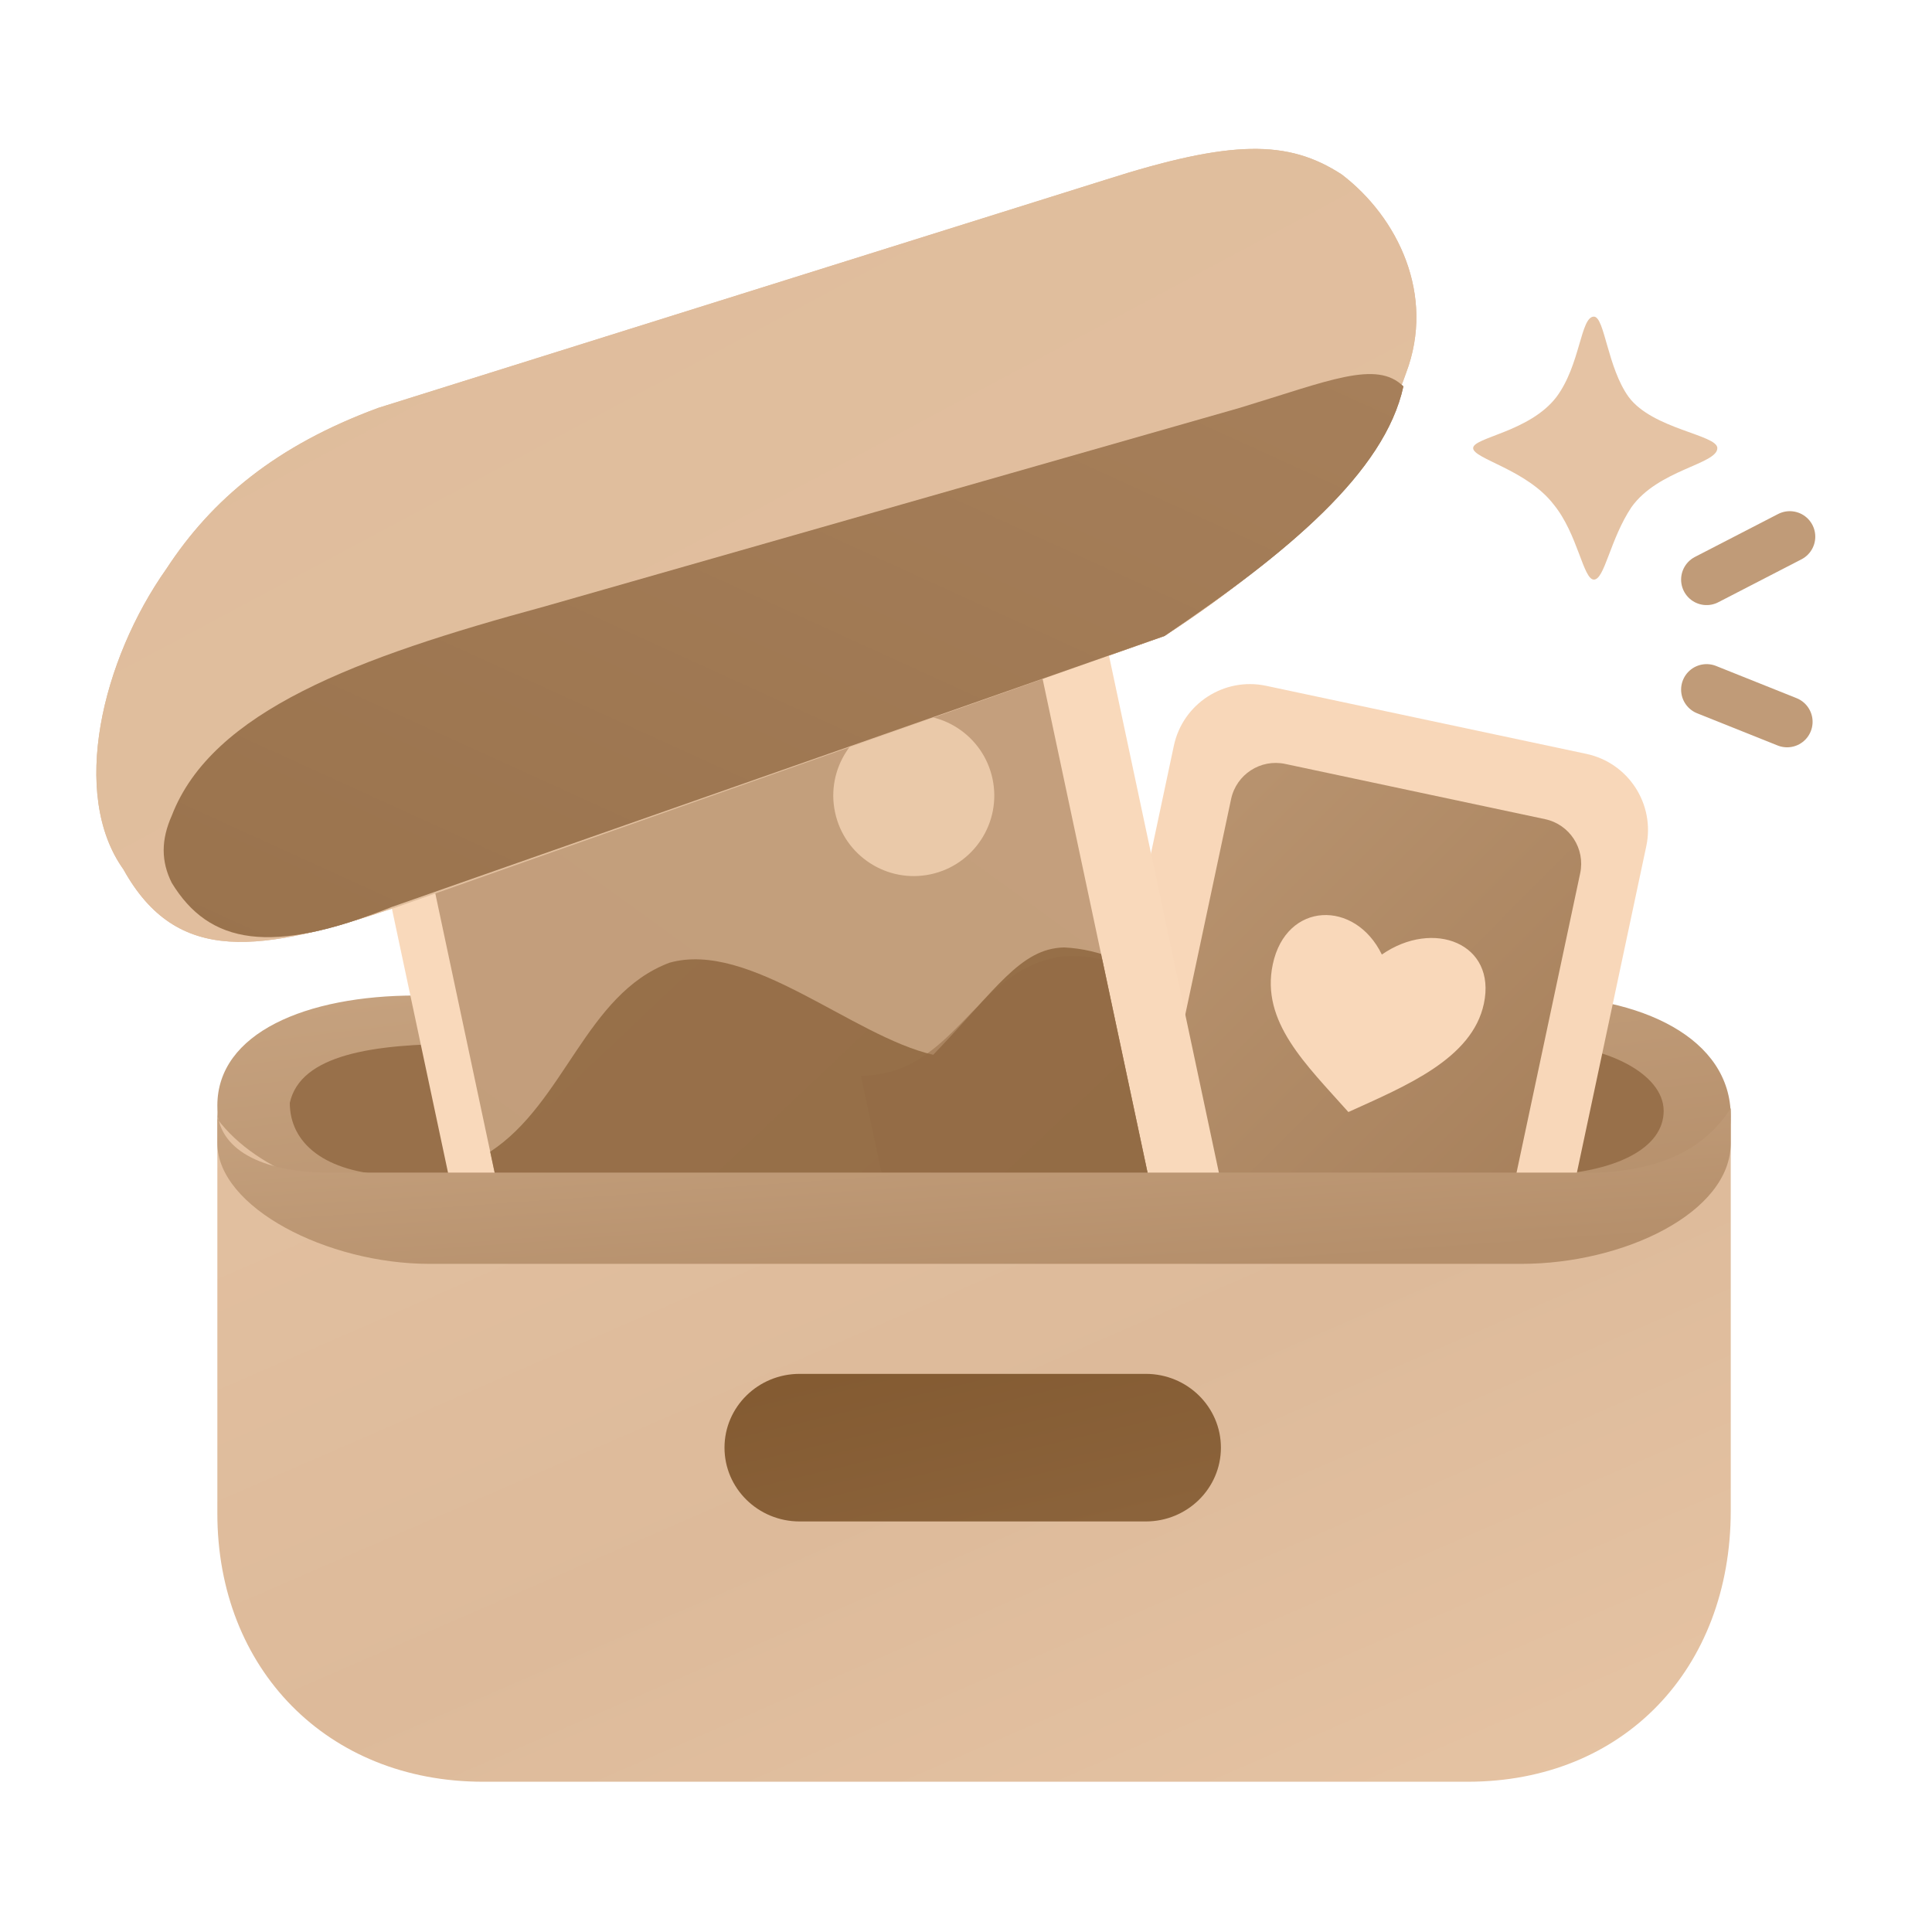
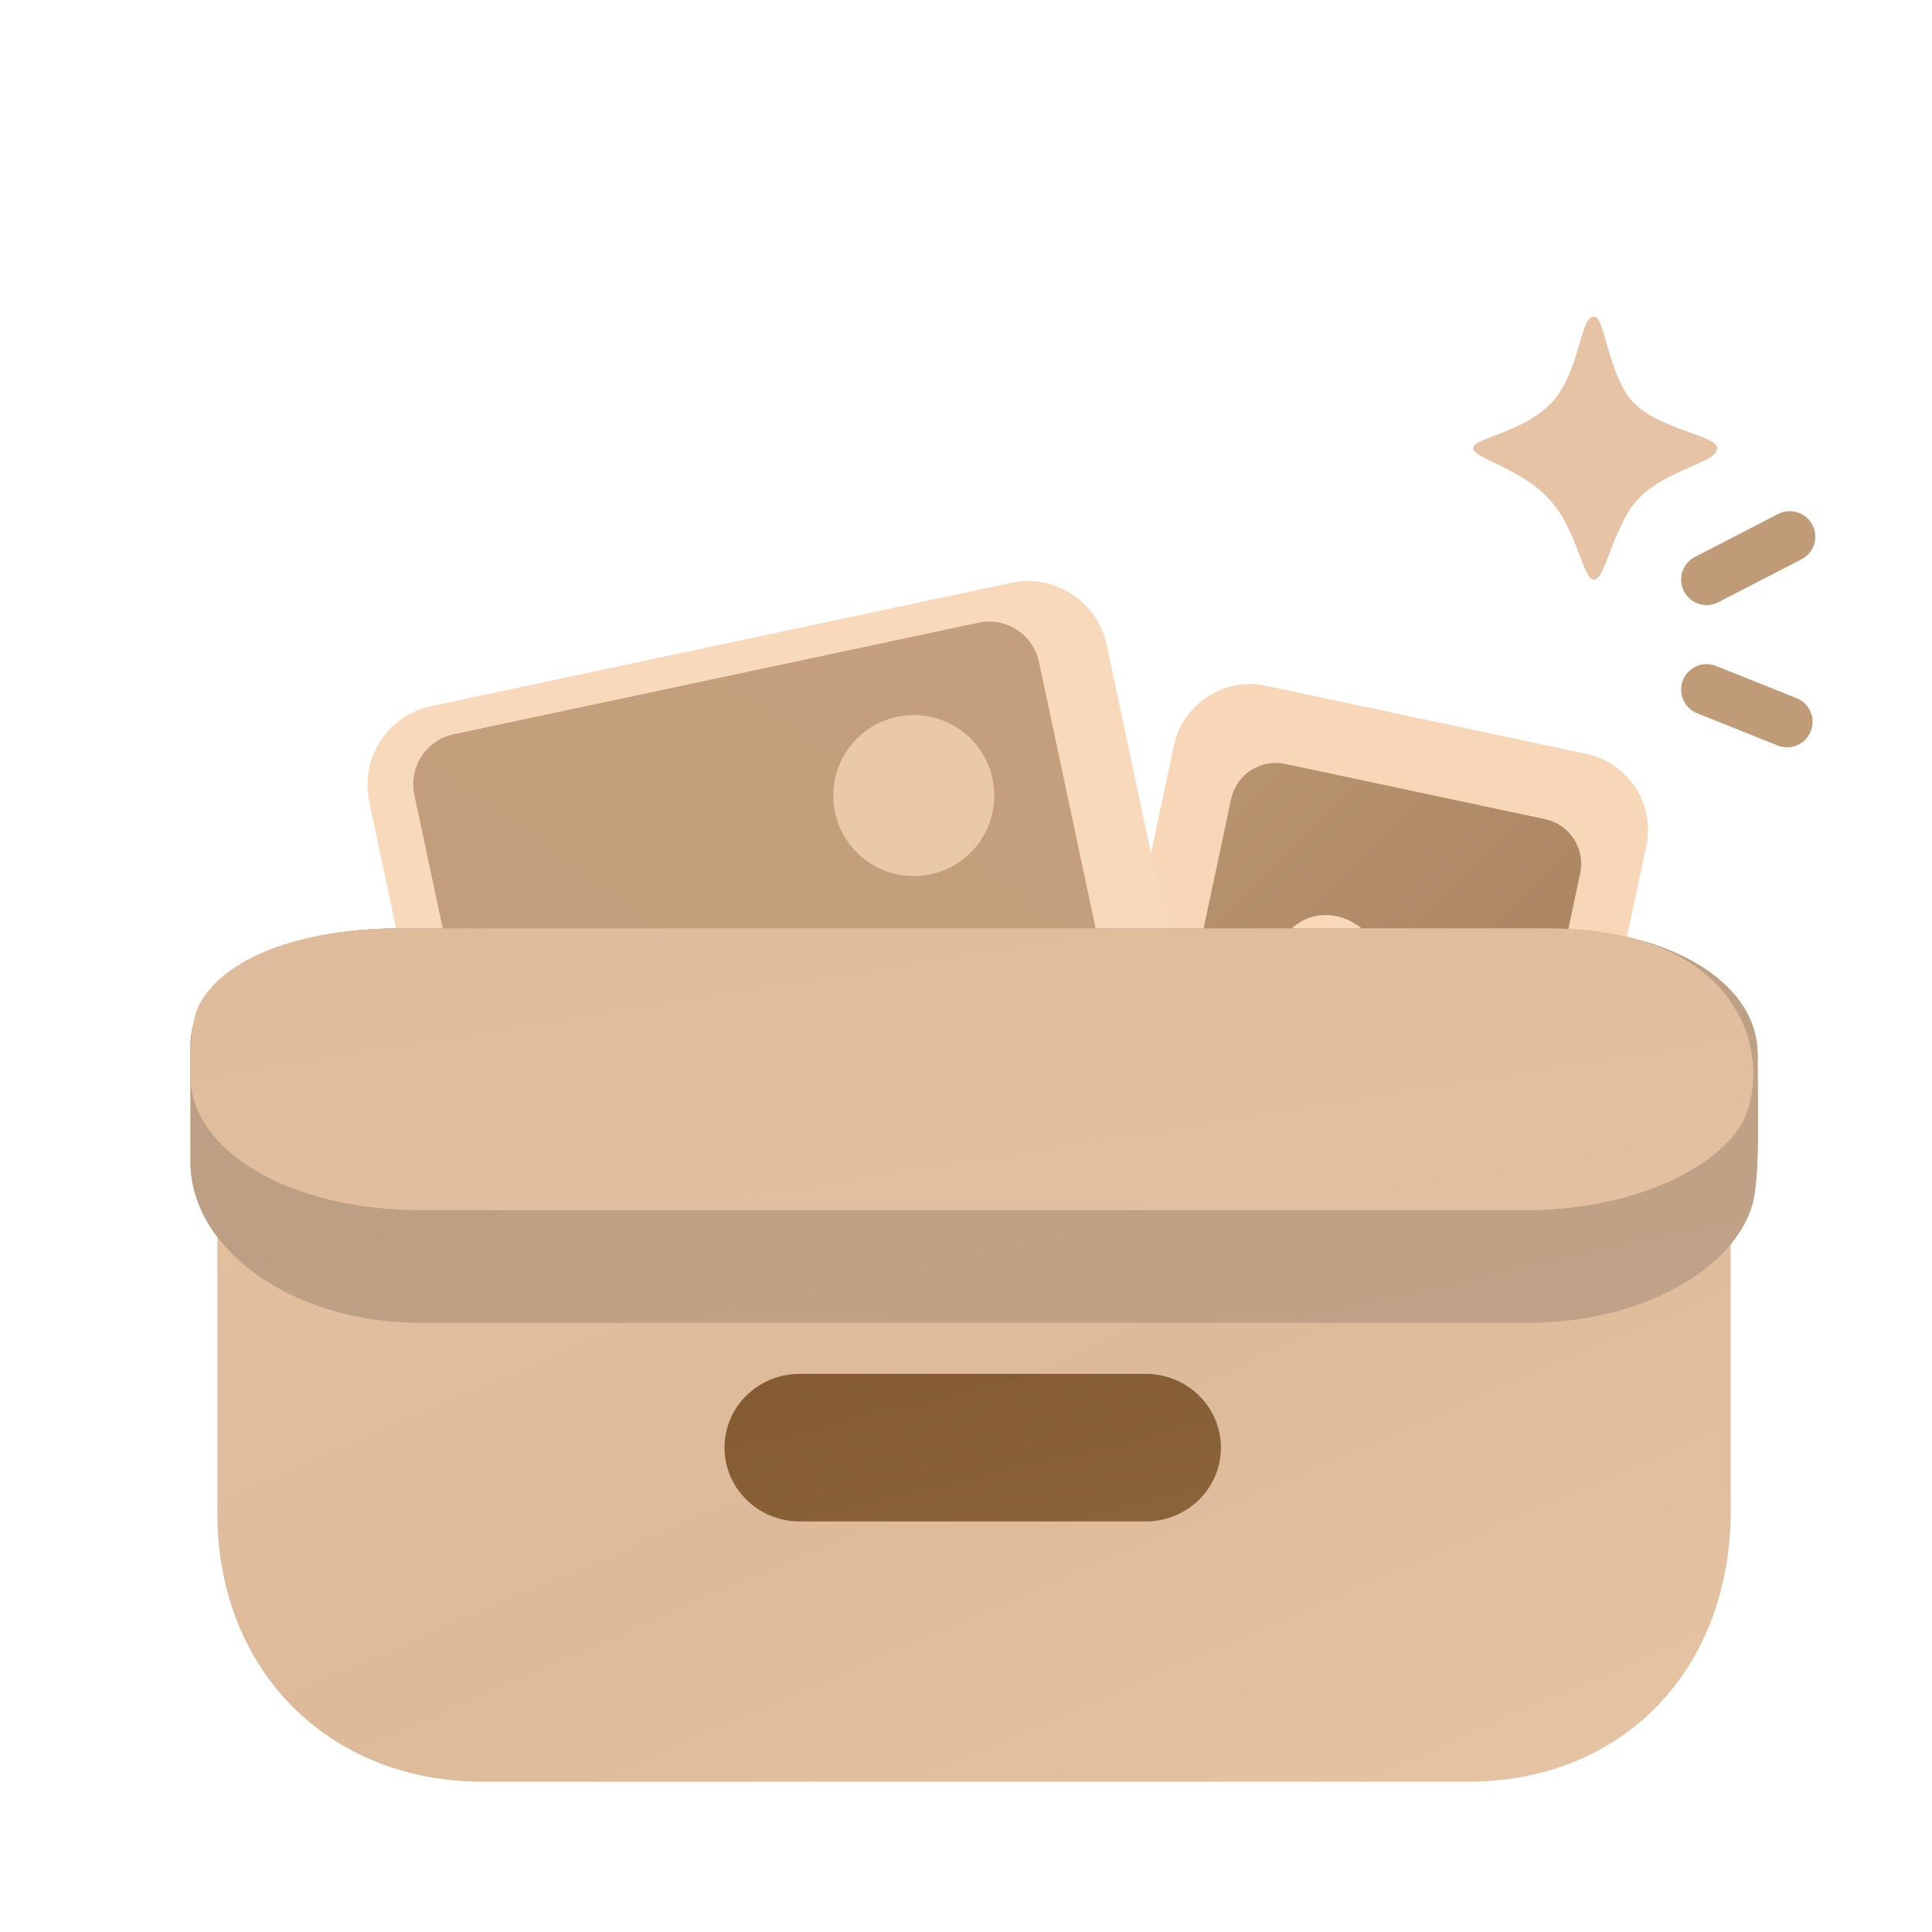
<svg xmlns="http://www.w3.org/2000/svg" viewBox="260 155 720 720" role="img" aria-label="Schuhkarton lädt">
  <defs>
    <linearGradient id="sk-lidTop" x1="0" y1="0" x2="0.9" y2="1">
      <stop stop-color="#debc9b" />
      <stop offset="1" stop-color="#e3c0a0" />
    </linearGradient>
    <linearGradient id="sk-lidInside" x1="0" y1="1" x2="1" y2="0">
      <stop stop-color="#9a734d" />
      <stop offset="1" stop-color="#a67f5a" />
    </linearGradient>
    <linearGradient id="sk-rim" x1="0" y1="0" x2="0.7" y2="1">
      <stop stop-color="#c6a27f" />
      <stop offset="1" stop-color="#b58f6b" />
    </linearGradient>
    <linearGradient id="sk-box" x1="0" y1="0" x2="1" y2="1">
      <stop stop-color="#e2c0a0" />
      <stop offset="0.5" stop-color="#ddba9a" />
      <stop offset="1" stop-color="#e6c4a4" />
    </linearGradient>
    <linearGradient id="sk-slot" x1="0" y1="0" x2="0.8" y2="1">
      <stop stop-color="#835a31" />
      <stop offset="1" stop-color="#8b633b" />
    </linearGradient>
    <linearGradient id="sk-sky" x1="0" y1="1" x2="1" y2="0">
      <stop stop-color="#c29e7b" />
      <stop offset="1" stop-color="#c49f7d" />
    </linearGradient>
    <linearGradient id="sk-mountains" x1="0" y1="0" x2="1" y2="1">
      <stop stop-color="#98704a" />
      <stop offset="1" stop-color="#946d46" />
    </linearGradient>
    <linearGradient id="sk-heartBg" x1="0" y1="0" x2="1" y2="1">
      <stop stop-color="#b8936f" />
      <stop offset="1" stop-color="#a57e59" />
    </linearGradient>
    <clipPath id="sk-scene">
      <rect x="429" y="405" width="238" height="260" rx="19" />
    </clipPath>
    <clipPath id="sk-inbox">
      <rect x="260" y="155" width="720" height="640" />
    </clipPath>
  </defs>
  <style>
-     .lid, .p1, .p2, .star, .rays { transform-box: fill-box; transform-origin: center; animation: 3.2s infinite both; }
-     .lid { animation-name: sk-lid; }
-     .lid-front { animation-name: sk-lid, sk-front; }
+     .p1, .p2, .star, .rays { transform-box: fill-box; transform-origin: center; animation: 3.2s infinite both; }
    .p1 { animation-name: sk-p1; }
    .p2 { animation-name: sk-p2; }
    .star { animation-name: sk-star; }
    .rays { animation-name: sk-rays; }
-     @keyframes sk-lid {
-       0%, 4% { transform: translate(82px, 172px) rotate(17.5deg) scale(1.13, 1); animation-timing-function: cubic-bezier(.2, .8, .3, 1.15); }
-       16%, 30% { transform: none; animation-timing-function: cubic-bezier(.5, 0, .4, 1); }
-       68%, 100% { transform: translate(82px, 172px) rotate(17.5deg) scale(1.13, 1); }
-     }
-     @keyframes sk-front { 0%, 6% { opacity: 1; } 7%, 62% { opacity: 0; } 63%, 100% { opacity: 1; } }
+     .lid-still { display: none; }
    @keyframes sk-p1 {
-       0%, 7% { transform: translateY(260px); animation-timing-function: cubic-bezier(.2, .8, .3, 1.2); }
-       20%, 36% { transform: none; animation-timing-function: ease-in; }
-       60%, 100% { transform: translateY(260px); }
+       0%, 9% { transform: translateY(260px); animation-timing-function: cubic-bezier(.2, .8, .3, 1.2); }
+       21%, 36% { transform: none; animation-timing-function: ease-in; }
+       56%, 100% { transform: translateY(260px); }
    }
    @keyframes sk-p2 {
-       0%, 10% { transform: translateY(240px); animation-timing-function: cubic-bezier(.2, .8, .3, 1.25); }
-       23%, 33% { transform: none; animation-timing-function: ease-in; }
-       57%, 100% { transform: translateY(240px); }
+       0%, 11% { transform: translateY(240px); animation-timing-function: cubic-bezier(.2, .8, .3, 1.25); }
+       24%, 33% { transform: none; animation-timing-function: ease-in; }
+       53%, 100% { transform: translateY(240px); }
    }
    @keyframes sk-star {
      0%, 17% { transform: scale(0) rotate(-90deg); opacity: 0; animation-timing-function: cubic-bezier(.2, .8, .3, 1.4); }
      26%, 34% { transform: none; opacity: 1; }
      44%, 100% { transform: scale(0) rotate(45deg); opacity: 0; }
    }
    @keyframes sk-rays {
      0%, 22% { transform: scale(.2); opacity: 0; animation-timing-function: ease-out; }
      29%, 34% { transform: none; opacity: 1; }
      42%, 100% { transform: scale(.2); opacity: 0; }
    }
-     @media (prefers-reduced-motion: reduce) { .lid, .p1, .p2, .star, .rays { animation: none; } .lid-front { display: none; } }
+     @media (prefers-reduced-motion: reduce) {
+       .p1, .p2, .star, .rays { animation: none; }
+       .lid-move { display: none; }
+       .lid-still { display: inline; }
+     }
  </style>
-   <g class="lid">
+   <g class="lid-still">
    <path fill="url(#sk-lidTop)" d="M306 479C286 451 298 401 322 367C339 341 363 321 401 307L672 222C719 207 740 207 760 220C781 236 795 265 784 294C773 326 745 359 694 392L408 493C357 510 326 515 306 479Z" />
    <path fill="url(#sk-lidInside)" d="M324 459C339 420 393 400 463 381L722 307C755 297 773 289 783 299C776 331 740 361 694 392L406 493C361 511 338 507 324 484C320 476 320 468 324 459Z" />
+   </g>
+   <g class="lid-move">
+     <g>
+       <animate attributeName="display" dur="3.2s" repeatCount="indefinite" calcMode="discrete" keyTimes="0;0.1;0.52" values="none;inline;none" />
+       <g id="sk-lidMove">
+         <path fill="url(#sk-lidTop)" d="M331 545C331 560 331 574 331 588C331 620 368 648 417 648C554.3 648 691.7 648 829 648C872 648 906 628 913 604C916 594 915 566 915 548C915 520 880 501 837 501C694.3 501 551.7 501 409 501C366 501 331 517 331 545Z">
+           <animate attributeName="d" dur="3.2s" repeatCount="indefinite" calcMode="spline" keyTimes="0;0.04;0.1;0.19;0.31;0.52;0.66;1" keySplines="0 0 1 1;.4 0 1 .8;0 .3 .3 1;0 0 1 1;.45 0 .8 .55;.2 .45 .4 1;0 0 1 1" values="M331 545C331 560 331 574 331 588C331 620 368 648 417 648C554.3 648 691.7 648 829 648C872 648 906 628 913 604C916 594 915 566 915 548C915 520 880 501 837 501C694.3 501 551.7 501 409 501C366 501 331 517 331 545Z;M331 545C331 560 331 574 331 588C331 620 368 648 417 648C554.3 648 691.7 648 829 648C872 648 906 628 913 604C916 594 915 566 915 548C915 520 880 501 837 501C694.3 501 551.7 501 409 501C366 501 331 517 331 545Z;M331 503.6C331 505.4 331 507.1 331 508.8C331 512.6 368 516 417 516C554.3 516 691.7 516 829 516C872 516 906 513.6 913 510.7C916 509.5 915 506.2 915 504C915 500.6 880 498.4 837 498.4C694.3 498.4 551.7 498.4 409 498.4C366 498.4 331 500.3 331 503.6Z;M306 479C286 451 298 401 322 367C339 341 363 321 401 307C491.3 278.7 581.7 250.3 672 222C719 207 740 207 760 220C781 236 795 265 784 294C773 326 745 359 694 392C598.7 425.7 503.3 459.3 408 493C357 510 326 515 306 479Z;M306 479C286 451 298 401 322 367C339 341 363 321 401 307C491.3 278.7 581.7 250.3 672 222C719 207 740 207 760 220C781 236 795 265 784 294C773 326 745 359 694 392C598.7 425.7 503.3 459.3 408 493C357 510 326 515 306 479Z;M331 503.6C331 505.4 331 507.1 331 508.8C331 512.6 368 516 417 516C554.3 516 691.7 516 829 516C872 516 906 513.6 913 510.7C916 509.5 915 506.2 915 504C915 500.6 880 498.4 837 498.4C694.3 498.4 551.7 498.4 409 498.4C366 498.4 331 500.3 331 503.6Z;M331 545C331 560 331 574 331 588C331 620 368 648 417 648C554.3 648 691.7 648 829 648C872 648 906 628 913 604C916 594 915 566 915 548C915 520 880 501 837 501C694.3 501 551.7 501 409 501C366 501 331 517 331 545Z;M331 545C331 560 331 574 331 588C331 620 368 648 417 648C554.3 648 691.7 648 829 648C872 648 906 628 913 604C916 594 915 566 915 548C915 520 880 501 837 501C694.3 501 551.7 501 409 501C366 501 331 517 331 545Z" />
+         </path>
+         <path fill="#000" opacity=".16" d="M331 545C331 560 331 574 331 588C331 620 368 648 417 648C554.3 648 691.7 648 829 648C872 648 906 628 913 604C916 594 915 566 915 548C915 520 880 501 837 501C694.3 501 551.7 501 409 501C366 501 331 517 331 545Z">
+           <animate attributeName="d" dur="3.2s" repeatCount="indefinite" calcMode="spline" keyTimes="0;0.04;0.1;0.19;0.31;0.52;0.66;1" keySplines="0 0 1 1;.4 0 1 .8;0 .3 .3 1;0 0 1 1;.45 0 .8 .55;.2 .45 .4 1;0 0 1 1" values="M331 545C331 560 331 574 331 588C331 620 368 648 417 648C554.3 648 691.7 648 829 648C872 648 906 628 913 604C916 594 915 566 915 548C915 520 880 501 837 501C694.3 501 551.7 501 409 501C366 501 331 517 331 545Z;M331 545C331 560 331 574 331 588C331 620 368 648 417 648C554.3 648 691.7 648 829 648C872 648 906 628 913 604C916 594 915 566 915 548C915 520 880 501 837 501C694.3 501 551.7 501 409 501C366 501 331 517 331 545Z;M331 503.6C331 505.4 331 507.1 331 508.8C331 512.6 368 516 417 516C554.3 516 691.7 516 829 516C872 516 906 513.6 913 510.7C916 509.5 915 506.2 915 504C915 500.6 880 498.4 837 498.4C694.3 498.4 551.7 498.4 409 498.4C366 498.4 331 500.3 331 503.6Z;M306 479C286 451 298 401 322 367C339 341 363 321 401 307C491.3 278.7 581.7 250.3 672 222C719 207 740 207 760 220C781 236 795 265 784 294C773 326 745 359 694 392C598.7 425.7 503.3 459.3 408 493C357 510 326 515 306 479Z;M306 479C286 451 298 401 322 367C339 341 363 321 401 307C491.3 278.7 581.7 250.3 672 222C719 207 740 207 760 220C781 236 795 265 784 294C773 326 745 359 694 392C598.7 425.7 503.3 459.3 408 493C357 510 326 515 306 479Z;M331 503.6C331 505.4 331 507.1 331 508.8C331 512.6 368 516 417 516C554.3 516 691.7 516 829 516C872 516 906 513.6 913 510.7C916 509.5 915 506.2 915 504C915 500.6 880 498.4 837 498.4C694.3 498.4 551.7 498.4 409 498.4C366 498.4 331 500.3 331 503.6Z;M331 545C331 560 331 574 331 588C331 620 368 648 417 648C554.3 648 691.7 648 829 648C872 648 906 628 913 604C916 594 915 566 915 548C915 520 880 501 837 501C694.3 501 551.7 501 409 501C366 501 331 517 331 545Z;M331 545C331 560 331 574 331 588C331 620 368 648 417 648C554.3 648 691.7 648 829 648C872 648 906 628 913 604C916 594 915 566 915 548C915 520 880 501 837 501C694.3 501 551.7 501 409 501C366 501 331 517 331 545Z" />
+           <animate attributeName="opacity" dur="3.2s" repeatCount="indefinite" keyTimes="0;0.1;0.19;0.31;0.52;1" values=".16;.16;0;0;.16;.16" />
+         </path>
+         <path fill="url(#sk-lidTop)" d="M331 556C331 584 368 606 417 606C554.3 606 691.7 606 829 606C866 606 898 592 909 574C921 552 912 501 837 501C694.3 501 551.7 501 409 501C372 501 343 512 334 530C331 537 331 547 331 556Z">
+           <animate attributeName="d" dur="3.2s" repeatCount="indefinite" calcMode="spline" keyTimes="0;0.04;0.1;0.19;0.31;0.52;0.66;1" keySplines="0 0 1 1;.4 0 1 .8;0 .3 .3 1;0 0 1 1;.45 0 .8 .55;.2 .45 .4 1;0 0 1 1" values="M331 556C331 584 368 606 417 606C554.3 606 691.7 606 829 606C866 606 898 592 909 574C921 552 912 501 837 501C694.3 501 551.7 501 409 501C372 501 343 512 334 530C331 537 331 547 331 556Z;M331 556C331 584 368 606 417 606C554.3 606 691.7 606 829 606C866 606 898 592 909 574C921 552 912 501 837 501C694.3 501 551.7 501 409 501C372 501 343 512 334 530C331 537 331 547 331 556Z;M331 499.7C331 500.6 368 501.2 417 501.2C554.3 501.2 691.7 501.2 829 501.2C866 501.2 898 500.8 909 500.3C921 499.6 912 498.1 837 498.1C694.3 498.1 551.7 498.1 409 498.1C372 498.1 343 498.4 334 499C331 499.2 331 499.5 331 499.7Z;M324 459C339 420 393 400 463 381C549.3 356.3 635.7 331.7 722 307C755 297 773 289 783 299C776 331 740 361 694 392C598 425.7 502 459.3 406 493C361 511 338 507 324 484C320 476 320 468 324 459Z;M324 459C339 420 393 400 463 381C549.3 356.3 635.7 331.7 722 307C755 297 773 289 783 299C776 331 740 361 694 392C598 425.7 502 459.3 406 493C361 511 338 507 324 484C320 476 320 468 324 459Z;M331 499.7C331 500.6 368 501.2 417 501.2C554.3 501.2 691.7 501.2 829 501.2C866 501.2 898 500.8 909 500.3C921 499.6 912 498.1 837 498.1C694.3 498.1 551.7 498.1 409 498.1C372 498.1 343 498.4 334 499C331 499.2 331 499.5 331 499.7Z;M331 556C331 584 368 606 417 606C554.3 606 691.7 606 829 606C866 606 898 592 909 574C921 552 912 501 837 501C694.3 501 551.7 501 409 501C372 501 343 512 334 530C331 537 331 547 331 556Z;M331 556C331 584 368 606 417 606C554.3 606 691.7 606 829 606C866 606 898 592 909 574C921 552 912 501 837 501C694.3 501 551.7 501 409 501C372 501 343 512 334 530C331 537 331 547 331 556Z" />
+           <animate attributeName="visibility" dur="3.2s" repeatCount="indefinite" calcMode="discrete" keyTimes="0;0.1;0.52" values="visible;hidden;visible" />
+         </path>
+         <path fill="url(#sk-lidInside)" d="M331 556C331 584 368 606 417 606C554.3 606 691.7 606 829 606C866 606 898 592 909 574C921 552 912 501 837 501C694.3 501 551.7 501 409 501C372 501 343 512 334 530C331 537 331 547 331 556Z" visibility="hidden">
+           <animate attributeName="d" dur="3.2s" repeatCount="indefinite" calcMode="spline" keyTimes="0;0.04;0.1;0.19;0.31;0.52;0.66;1" keySplines="0 0 1 1;.4 0 1 .8;0 .3 .3 1;0 0 1 1;.45 0 .8 .55;.2 .45 .4 1;0 0 1 1" values="M331 556C331 584 368 606 417 606C554.3 606 691.7 606 829 606C866 606 898 592 909 574C921 552 912 501 837 501C694.3 501 551.7 501 409 501C372 501 343 512 334 530C331 537 331 547 331 556Z;M331 556C331 584 368 606 417 606C554.3 606 691.7 606 829 606C866 606 898 592 909 574C921 552 912 501 837 501C694.3 501 551.7 501 409 501C372 501 343 512 334 530C331 537 331 547 331 556Z;M331 499.7C331 500.6 368 501.2 417 501.2C554.3 501.2 691.7 501.2 829 501.2C866 501.2 898 500.8 909 500.3C921 499.6 912 498.1 837 498.1C694.3 498.1 551.7 498.1 409 498.1C372 498.1 343 498.4 334 499C331 499.2 331 499.5 331 499.7Z;M324 459C339 420 393 400 463 381C549.3 356.3 635.7 331.7 722 307C755 297 773 289 783 299C776 331 740 361 694 392C598 425.7 502 459.3 406 493C361 511 338 507 324 484C320 476 320 468 324 459Z;M324 459C339 420 393 400 463 381C549.3 356.3 635.7 331.7 722 307C755 297 773 289 783 299C776 331 740 361 694 392C598 425.7 502 459.3 406 493C361 511 338 507 324 484C320 476 320 468 324 459Z;M331 499.7C331 500.6 368 501.2 417 501.2C554.3 501.2 691.7 501.2 829 501.2C866 501.2 898 500.8 909 500.3C921 499.6 912 498.1 837 498.1C694.3 498.1 551.7 498.1 409 498.1C372 498.1 343 498.4 334 499C331 499.2 331 499.5 331 499.7Z;M331 556C331 584 368 606 417 606C554.3 606 691.7 606 829 606C866 606 898 592 909 574C921 552 912 501 837 501C694.3 501 551.7 501 409 501C372 501 343 512 334 530C331 537 331 547 331 556Z;M331 556C331 584 368 606 417 606C554.3 606 691.7 606 829 606C866 606 898 592 909 574C921 552 912 501 837 501C694.3 501 551.7 501 409 501C372 501 343 512 334 530C331 537 331 547 331 556Z" />
+           <animate attributeName="visibility" dur="3.2s" repeatCount="indefinite" calcMode="discrete" keyTimes="0;0.1;0.52" values="hidden;visible;hidden" />
+         </path>
+       </g>
+     </g>
  </g>
  <path fill="url(#sk-rim)" d="M341 567C341 540 374 526 415 526H831C872 526 905 542 905 571C905 598 870 626 823 626H423C376 626 341 599 341 567Z" />
  <path fill="#98704a" d="M368 566C372 548 399 544 432 544H833C858 544 880 555 880 569C880 583 862 592 835 593H406C381 592 368 581 368 566Z" />
  <g clip-path="url(#sk-inbox)">
    <g class="p2">
      <g transform="rotate(12 771 515)">
        <rect x="682" y="421" width="180" height="255" rx="29" fill="#f8d7b9" />
        <rect x="707" y="448" width="133" height="208" rx="17" fill="url(#sk-heartBg)" />
        <path fill="#f9d8ba" d="M774 510C760 492 735 498 735 522C735 544 755 556 774 570C793 556 815 541 815 520C815 497 790 493 774 510Z" />
      </g>
    </g>
    <g class="p1">
      <g transform="rotate(-12 551 507)">
        <rect x="412" y="393" width="281" height="307" rx="30" fill="#f9d9bb" />
        <g clip-path="url(#sk-scene)">
          <rect x="429" y="405" width="238" height="260" rx="19" fill="url(#sk-sky)" />
          <circle cx="611" cy="463" r="30" fill="#eac9a9" />
          <path fill="url(#sk-mountains)" d="M429 560C460 548 476 510 509 505C540 503 570 546 598 559C626 540 638 527 654 530C681 537 696 564 712 572L712 678H429Z" />
          <path fill="#926a43" opacity="0.5" d="M570 561C604 568 619 532 651 533C678 535 699 564 712 576V678H570Z" />
        </g>
      </g>
    </g>
  </g>
  <path fill="url(#sk-box)" d="M341 572C356 592 388 603 419 603H827C862 603 891 589 905 572V718C905 777 865 819 807 819H440C382 819 341 777 341 719Z" />
  <path fill="url(#sk-rim)" d="M341 568C341 583 357 592 383 592H855C881 591 896 582 905 568V581C905 607 865 626 827 626H420C382 626 341 605 341 581Z" />
  <rect x="530" y="667" width="185" height="55" rx="28" fill="url(#sk-slot)" />
  <path class="star" fill="#e5c3a4" d="M854 273C858 273 859 292 867 303C876 315 900 317 900 322C900 328 878 330 868 344C860 356 858 371 854 371C850 371 848 354 839 343C829 330 809 326 809 322C809 318 830 316 840 303C849 291 849 273 854 273Z" />
  <path class="rays" d="M896 371L927 355M896 412L926 424" fill="none" stroke="#c09b78" stroke-width="19" stroke-linecap="round" />
-   <g class="lid lid-front">
-     <path fill="url(#sk-lidTop)" d="M306 479C286 451 298 401 322 367C339 341 363 321 401 307L672 222C719 207 740 207 760 220C781 236 795 265 784 294C773 326 745 359 694 392L408 493C357 510 326 515 306 479Z" />
-     <path fill="url(#sk-lidInside)" d="M324 459C339 420 393 400 463 381L722 307C755 297 773 289 783 299C776 331 740 361 694 392L406 493C361 511 338 507 324 484C320 476 320 468 324 459Z" />
+   <g class="lid-move">
+     <g>
+       <animate attributeName="display" dur="3.2s" repeatCount="indefinite" calcMode="discrete" keyTimes="0;0.1;0.52" values="inline;none;inline" />
+       <use href="#sk-lidMove" />
+     </g>
  </g>
</svg>
